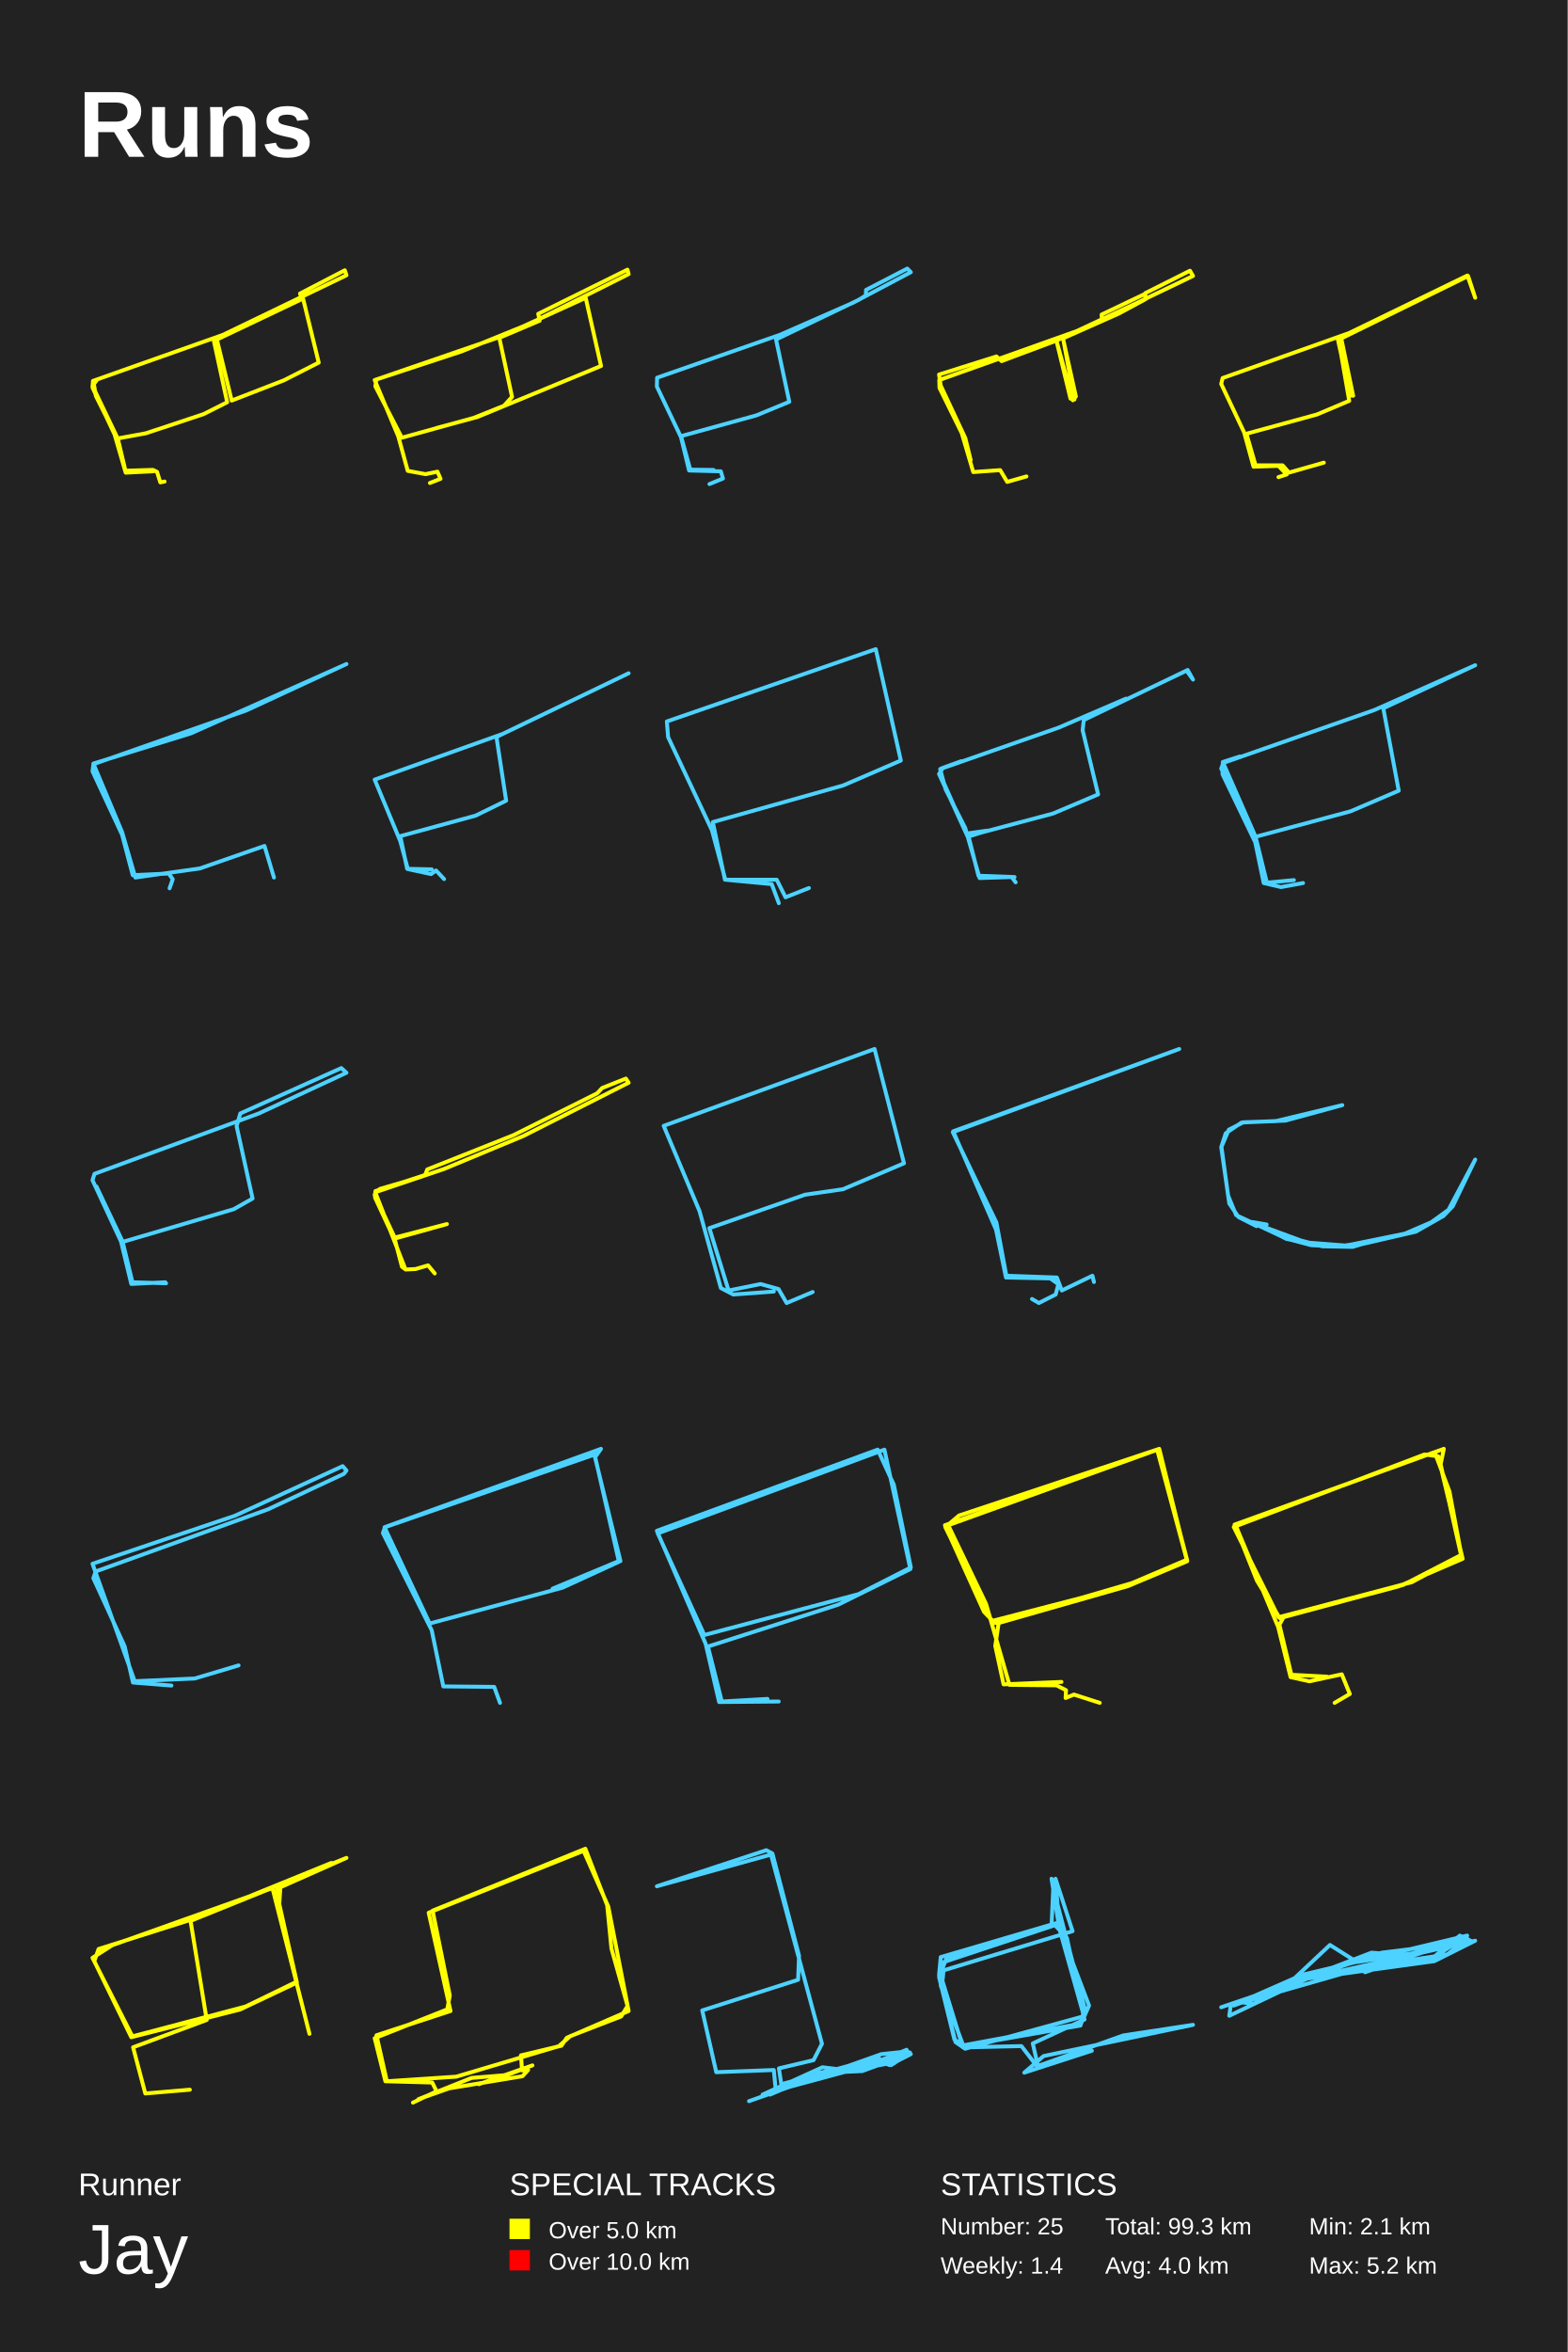
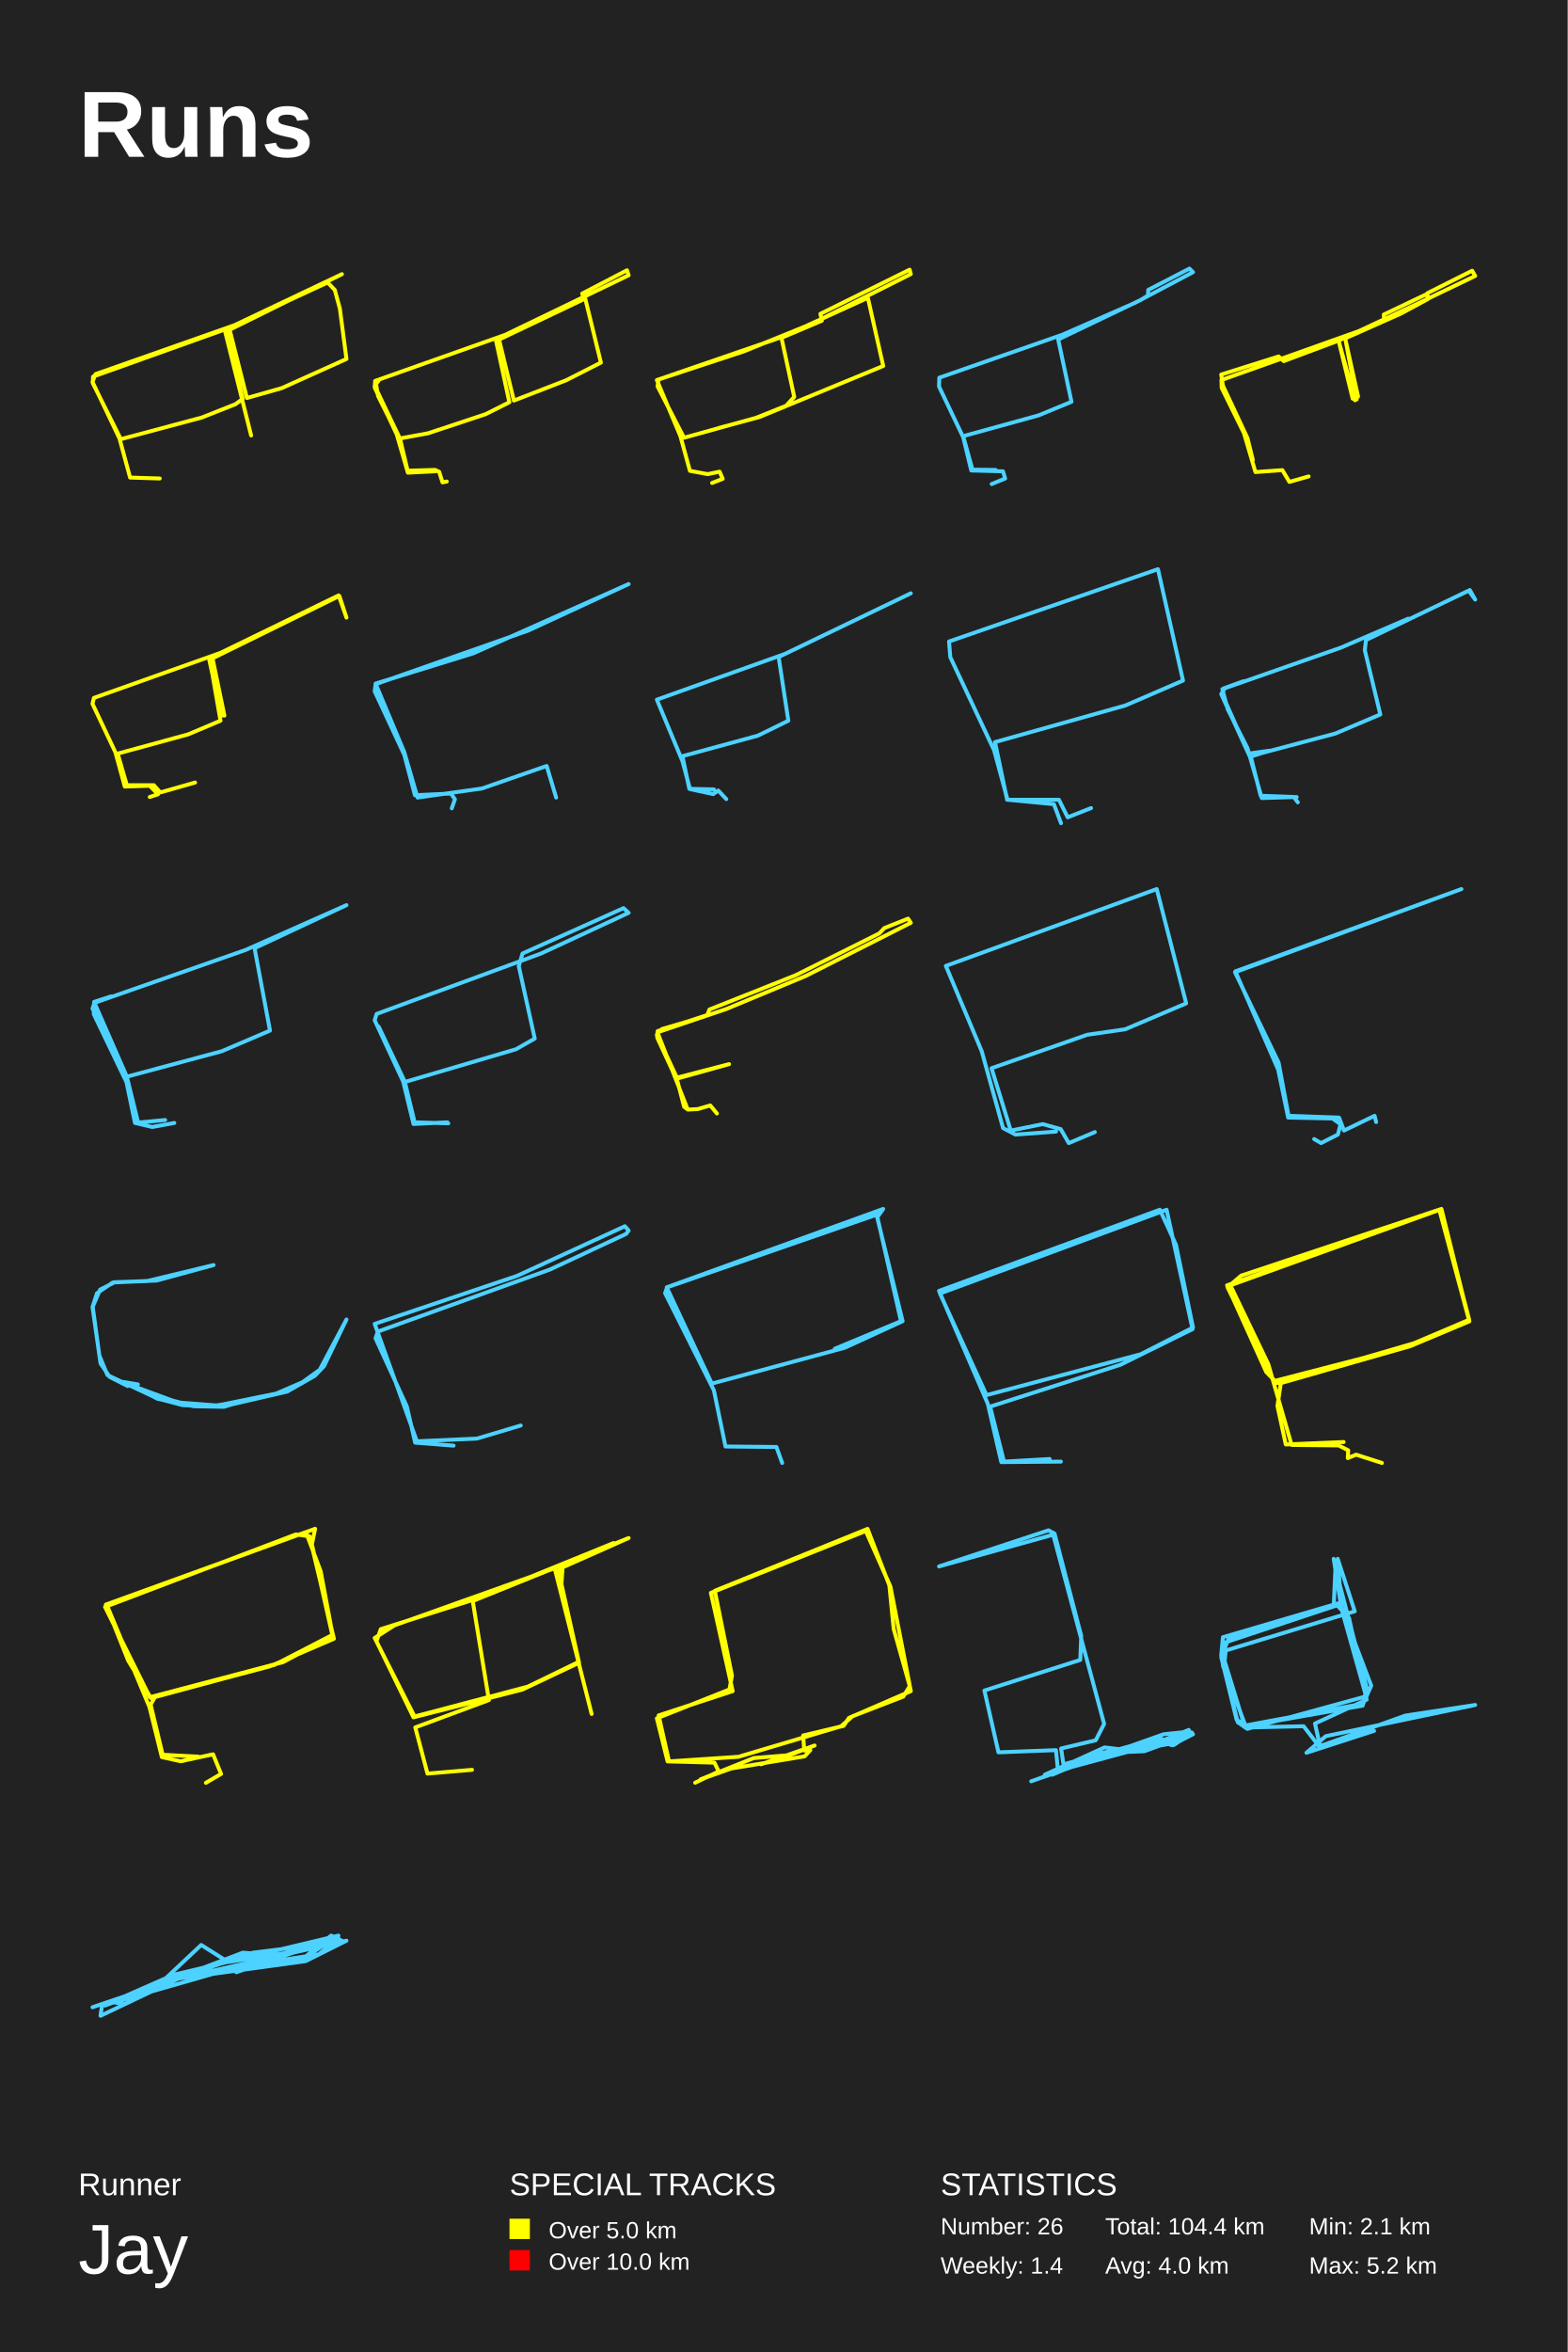
<svg xmlns="http://www.w3.org/2000/svg" baseProfile="full" height="300mm" version="1.1" viewBox="0,0,200,300" width="200mm">
  <defs />
  <rect fill="#222222" height="300" width="200" x="0" y="0" />
  <text fill="#FFFFFF" style="font-size:12px; font-family:Arial; font-weight:bold;" x="10" y="20">Runs</text>
  <text fill="#FFFFFF" style="font-size:4px; font-family:Arial" x="10" y="280">Runner</text>
  <text fill="#FFFFFF" style="font-size:9px; font-family:Arial" x="10" y="290">Jay</text>
  <text fill="#FFFFFF" style="font-size:4px; font-family:Arial" x="65" y="280">SPECIAL TRACKS</text>
  <rect fill="yellow" height="2.6" width="2.6" x="65" y="283" />
  <text fill="#FFFFFF" style="font-size:3px; font-family:Arial" x="70" y="285.5">Over 5.0 km</text>
  <rect fill="red" height="2.6" width="2.6" x="65" y="287" />
  <text fill="#FFFFFF" style="font-size:3px; font-family:Arial" x="70" y="289.5">Over 10.0 km</text>
  <text fill="#FFFFFF" style="font-size:4px; font-family:Arial" x="120" y="280">STATISTICS</text>
-   <text fill="#FFFFFF" style="font-size:3px; font-family:Arial" x="120" y="285">Number: 25</text>
+   <text fill="#FFFFFF" style="font-size:3px; font-family:Arial" x="120" y="285">Number: 26</text>
  <text fill="#FFFFFF" style="font-size:3px; font-family:Arial" x="120" y="290">Weekly: 1.4</text>
-   <text fill="#FFFFFF" style="font-size:3px; font-family:Arial" x="141" y="285">Total: 99.3 km</text>
+   <text fill="#FFFFFF" style="font-size:3px; font-family:Arial" x="141" y="285">Total: 104.4 km</text>
  <text fill="#FFFFFF" style="font-size:3px; font-family:Arial" x="141" y="290">Avg: 4.0 km</text>
  <text fill="#FFFFFF" style="font-size:3px; font-family:Arial" x="167" y="285">Min: 2.1 km</text>
  <text fill="#FFFFFF" style="font-size:3px; font-family:Arial" x="167" y="290">Max: 5.2 km</text>
-   <polyline fill="none" points="19.575,60.111 16.035,60.288 14.613,55.408 11.8,49.432 11.861,48.584 28.439,42.714 44.2,35.111 43.988,34.474 38.271,37.445 38.452,37.975 37.333,38.682 27.652,43.244 29.558,51.094 36.213,48.513 40.661,46.25 38.664,38.081 27.289,43.492 28.983,51.307 25.958,52.827 18.607,55.267 14.946,55.939 12.224,50.493 11.921,48.619 12.405,48.407 11.8,49.22 15.037,55.974 16.005,60.041 19.514,59.935 20.029,60.182 20.452,61.526 20.997,61.42" stroke="yellow" stroke-linecap="round" stroke-linejoin="round" stroke-width="0.5" />
-   <polyline fill="none" points="54.846,61.604 56.201,61.076 55.81,60.161 54.274,60.477 52.016,60.055 50.811,55.656 47.8,48.475 58.911,44.815 67.643,41.26 80.2,34.96 80.049,34.396 68.667,40.028 68.848,40.908 63.699,43.09 65.325,50.622 64.301,51.749 60.447,53.297 51.263,55.832 47.89,49.285 48.011,48.405 63.759,42.985 74.72,37.987 76.677,46.68 60.899,53.192 55.659,54.6" stroke="yellow" stroke-linecap="round" stroke-linejoin="round" stroke-width="0.5" />
-   <polyline fill="none" points="90.51,61.743 92.232,61.036 91.96,60.118 87.91,60.012 86.883,55.772 83.8,49.307 83.83,48.177 99.516,42.701 108.856,38.603 116.2,34.717 115.747,34.257 110.488,36.978 110.457,37.684 109.551,38.25 99.003,43.302 100.695,51.25 96.494,52.982 86.883,55.631 88.062,59.906 91.024,59.941" stroke="#4DD2FF" stroke-linecap="round" stroke-linejoin="round" stroke-width="0.5" />
-   <polyline fill="none" points="130.949,60.77 128.498,61.468 127.601,59.966 124.164,60.211 122.699,55.25 119.86,49.485 119.83,48.472 138.182,41.939 152.2,35.196 151.811,34.532 146.103,37.397 146.132,38.165 142.695,40.017 135.611,43.161 137.255,50.568 136.867,51.057 134.775,43.441 146.282,38.06 146.043,37.501 140.543,40.122 140.573,40.751 138.989,41.659 135.611,43.092 137.076,50.952 136.568,50.848 134.775,43.441 127.78,46.061 127.123,45.467 119.8,47.773 120.009,49.171 123.148,55.879 123.835,58.673" stroke="yellow" stroke-linecap="round" stroke-linejoin="round" stroke-width="0.5" />
-   <polyline fill="none" points="163.104,60.857 164.156,60.516 163.104,59.423 159.919,59.526 158.722,55.155 155.8,48.974 155.975,48.222 172.102,42.485 187.207,35.143 188.2,37.977 187.294,35.211 170.7,43.373 172.248,50.442 172.628,50.476 171.08,42.997 185.629,35.996 170.758,43.236 172.131,51.125 168.012,52.867 159.014,55.325 160.182,59.355 163.63,59.355 164.448,60.277 168.889,59.013" stroke="yellow" stroke-linecap="round" stroke-linejoin="round" stroke-width="0.5" />
-   <polyline fill="none" points="21.634,113.304 22.037,112.146 21.524,111.417 16.937,111.631 15.579,106.484 11.8,98.378 11.91,97.478 31.431,90.615 44.2,84.696 24.386,93.532 11.91,97.392 15.579,106.141 17.267,111.931 25.487,110.773 33.742,107.9 34.953,111.931" stroke="#4DD2FF" stroke-linecap="round" stroke-linejoin="round" stroke-width="0.5" />
-   <polyline fill="none" points="56.656,112.124 55.628,111.029 54.993,111.489 52.031,110.853 51.064,107.285 47.8,99.442 64.121,93.613 80.2,85.876 63.335,94.001 64.574,102.127 60.675,104.035 51.064,106.649 51.941,110.817 55.084,110.888" stroke="#4DD2FF" stroke-linecap="round" stroke-linejoin="round" stroke-width="0.5" />
-   <polyline fill="none" points="99.36,115.2 98.454,112.77 92.537,112.209 90.831,105.916 85.234,94.016 85.074,92.022 111.727,82.8 114.926,97.006 107.569,100.184 90.938,104.857 92.484,112.209 99.094,112.209 100.213,114.452 103.198,113.269" stroke="#4DD2FF" stroke-linecap="round" stroke-linejoin="round" stroke-width="0.5" />
-   <polyline fill="none" points="129.57,112.541 129.067,111.869 124.973,111.995 123.141,105.613 120.626,100.659 119.944,98.098 135.066,92.807 143.651,89.112 139.772,91.086 151.374,85.543 152.2,86.677 151.518,85.459 138.263,91.841 138.119,93.143 140.095,101.33 134.348,103.766 123.428,106.663 119.8,98.727 120.303,97.93 122.638,97.09 120.087,98.014 119.944,98.811 123.284,106.327 125.942,105.949 123.572,106.705 124.829,111.701 129.427,111.869" stroke="#4DD2FF" stroke-linecap="round" stroke-linejoin="round" stroke-width="0.5" />
-   <polyline fill="none" points="166.239,112.633 163.428,113.149 161.22,112.633 160.136,107.424 155.961,98.742 156.001,97.334 175.312,90.576 188.2,84.851 176.477,90.342 178.444,100.854 172.301,103.482 160.056,106.767 155.8,98.038 156.081,97.24 158.169,96.49 156.001,97.193 160.176,106.72 161.622,112.586 165.074,112.257" stroke="#4DD2FF" stroke-linecap="round" stroke-linejoin="round" stroke-width="0.5" />
-   <polyline fill="none" points="21.083,163.553 16.751,163.766 15.44,158.362 11.8,150.532 12.055,149.724 33.024,142.022 44.2,136.83 43.545,136.234 30.658,142.022 30.184,143.639 32.223,152.873 29.82,154.234 15.659,158.404 12.31,151.341 15.659,158.447 16.897,163.553 21.192,163.681" stroke="#4DD2FF" stroke-linecap="round" stroke-linejoin="round" stroke-width="0.5" />
-   <polyline fill="none" points="55.462,162.424 54.611,161.4 53.008,161.868 51.756,161.927 51.28,161.575 50.429,158.327 47.85,152.766 47.9,152.064 56.639,149.108 66.779,144.893 80.2,138.103 79.849,137.576 76.82,138.776 76.194,139.449 65.477,144.805 54.51,149.166 54.235,149.869 48.075,151.888 47.8,152.386 50.354,157.858 57.014,156.132 50.379,157.976 47.825,152.561 47.9,151.917 53.734,150.103 48.451,151.654 47.9,152.151 51.656,161.722" stroke="yellow" stroke-linecap="round" stroke-linejoin="round" stroke-width="0.5" />
-   <polyline fill="none" points="98.72,164.736 93.547,165.118 91.967,164.29 89.245,154.488 84.67,143.603 111.572,133.8 115.33,148.377 107.542,151.687 102.696,152.387 90.497,156.652 92.948,164.609 97.032,163.781 99.319,164.418 100.354,166.2 103.676,164.8" stroke="#4DD2FF" stroke-linecap="round" stroke-linejoin="round" stroke-width="0.5" />
-   <polyline fill="none" points="131.657,165.687 132.535,166.2 134.682,165.116 135.024,163.804 133.999,163.063 128.338,162.949 127.069,156.845 121.604,144.296 150.445,133.8 121.555,144.41 127.118,155.933 128.387,162.721 134.829,162.949 135.463,164.603 139.367,162.721 139.562,163.519" stroke="#4DD2FF" stroke-linecap="round" stroke-linejoin="round" stroke-width="0.5" />
-   <polyline fill="none" points="160.295,156.397 158.002,155.234 156.826,153.507 155.8,146.317 156.373,144.554 158.394,143.18 164.006,142.933 171.246,140.959 162.739,143.004 158.636,143.145 156.765,144.096 155.83,146.282 156.675,152.485 157.701,154.988 164.096,157.983 167.294,158.829 172.241,159.041 180.628,157.102 184.158,155.093 185.334,153.86 188.2,147.903 184.791,154.318 182.589,155.904 179.24,157.349 171.608,158.9 166.932,158.583 160.898,156.362 164.096,158.019 168.742,158.97 172.573,159.041 174.866,158.336 171.608,158.865 167.053,158.512 163.402,157.561 159.752,155.869 161.592,156.186" stroke="#4DD2FF" stroke-linecap="round" stroke-linejoin="round" stroke-width="0.5" />
-   <polyline fill="none" points="21.868,214.993 16.962,214.608 15.9,209.987 11.91,201.3 12.203,200.444 34.169,192.527 43.871,187.991 44.2,187.563 43.724,187.007 29.959,193.34 11.8,199.46 17.182,214.437 24.833,214.095 30.435,212.426" stroke="#4DD2FF" stroke-linecap="round" stroke-linejoin="round" stroke-width="0.5" />
-   <polyline fill="none" points="63.789,217.2 63.05,215.163 56.555,215.102 55.077,207.943 48.847,195.538 49.111,194.798 75.827,185.541 79.153,199.118 71.761,202.512 54.813,207.079 49.058,194.798 76.672,184.8 75.932,185.849 78.942,199.118 70.494,202.636" stroke="#4DD2FF" stroke-linecap="round" stroke-linejoin="round" stroke-width="0.5" />
-   <polyline fill="none" points="99.343,217.03 91.743,217.097 90.029,209.683 83.8,195.256 111.971,184.903 114.029,189.378 116.2,199.932 109.514,203.338 89.857,208.548 83.914,195.59 112.829,184.903 116.143,200.132 106.943,204.674 90.314,210.017 92.086,217.03 97.914,216.696" stroke="#4DD2FF" stroke-linecap="round" stroke-linejoin="round" stroke-width="0.5" />
-   <polyline fill="none" points="140.301,217.2 137.009,216.145 135.947,216.579 136.0,215.586 134.779,214.966 128.778,214.904 125.804,204.6 120.972,194.545 147.789,184.862 151.453,199.014 143.753,202.304 126.495,206.773 120.601,194.793 122.353,193.304 147.895,184.8 151.399,198.952 144.39,201.931 126.92,207.021 125.539,205.593 120.547,194.545 147.629,184.924 151.453,199.138 143.912,202.304 127.398,207.021 126.973,209.938 128.035,214.841 135.416,214.531" stroke="yellow" stroke-linecap="round" stroke-linejoin="round" stroke-width="0.5" />
-   <polyline fill="none" points="170.264,217.2 172.204,216.066 171.183,213.56 167.048,214.455 164.649,213.918 163.067,207.534 157.604,194.466 184.2,184.8 183.792,186.769 186.396,198.345 178.994,202.164 163.271,206.4 160.361,201.627 157.502,194.466 183.026,185.218 184.915,190.23 186.447,198.405 180.117,201.806 163.118,206.281 157.4,194.765 181.75,185.516 183.486,185.755 186.6,198.822 178.432,202.343 163.781,206.221 163.22,207.236 164.751,213.62 169.294,213.859" stroke="yellow" stroke-linecap="round" stroke-linejoin="round" stroke-width="0.5" />
-   <polyline fill="none" points="24.219,266.543 18.537,267.025 16.979,261.133 26.373,257.651 24.311,245.01 44.2,236.975 35.768,240.724 35.63,242.867 37.876,252.884 30.635,256.312 16.749,259.848 12.029,250.152 12.579,248.599 24.907,244.688 42.275,237.617 36.043,240.189 35.218,241.206 37.83,252.777 31.322,255.937 16.887,259.741 11.8,249.724 14.321,248.117 34.76,240.831 39.48,259.419" stroke="yellow" stroke-linecap="round" stroke-linejoin="round" stroke-width="0.5" />
-   <polyline fill="none" points="52.683,268.189 55.695,266.749 55.147,265.629 49.169,265.468 47.8,259.975 57.064,256.294 57.383,254.534 55.193,243.706 74.678,235.811 77.462,243.012 78.01,248.56 80.063,255.867 79.242,257.201 72.762,259.708 71.301,260.988 58.205,264.882 49.352,265.468 48.028,259.601 57.474,256.507 54.691,243.972 74.45,236.078 77.599,243.172 80.2,256.507 72.305,259.921 71.621,260.935 66.464,262.161 66.601,264.082 67.377,264.028 66.647,264.828 57.292,266.375 53.367,267.762 60.167,265.042 64.73,264.668 67.925,263.442 61.079,265.842" stroke="yellow" stroke-linecap="round" stroke-linejoin="round" stroke-width="0.5" />
-   <polyline fill="none" points="98.956,266.472 98.717,264.031 91.378,264.31 89.588,256.429 101.82,252.523 101.939,249.455 98.538,236.412 97.762,235.994 83.8,240.597 98.359,236.552 104.863,260.683 103.789,262.776 99.373,263.822 99.672,265.844 111.665,262.566 113.455,263.403 116.2,262.008 98.359,266.821 104.326,264.38 109.099,264.101 115.663,261.451 113.754,263.124 103.133,265.077 98.24,267.169 102.417,264.868 111.844,262.776 113.097,263.264 114.887,261.869 116.081,261.799 114.171,262.915 104.266,264.938 95.555,268.006 112.441,262.008 115.782,261.66 114.052,262.985 103.252,264.798 97.285,267.169 104.923,263.682 107.787,264.031 112.023,262.497 113.694,263.403 115.723,262.078 109.994,264.17 106.832,264.31 108.682,263.403 113.038,263.264 115.723,261.59 114.052,263.194" stroke="#4DD2FF" stroke-linecap="round" stroke-linejoin="round" stroke-width="0.5" />
-   <polyline fill="none" points="138.211,261.828 132.267,263.522 130.31,260.981 122.844,261.15 120.235,252.678 120.38,251.322 136.834,246.324 134.659,239.631 135.166,246.069 138.283,257.168 123.134,261.32 121.902,260.472 119.8,251.915 120.017,249.628 135.021,245.222 134.152,239.631 135.166,245.9 138.936,255.813 137.921,258.1 122.844,260.896 121.757,260.133 119.8,252.17 120.742,249.797 134.152,245.646 134.369,240.817 138.356,256.067 137.848,258.354 122.917,260.981 120.017,253.271 120.017,250.39 134.587,245.561 136.109,247.171 138.356,257.592 131.76,260.642 132.412,263.522 143.285,259.625 152.2,258.27 133.137,262.251 130.672,264.369 139.298,261.574" stroke="#4DD2FF" stroke-linecap="round" stroke-linejoin="round" stroke-width="0.5" />
-   <polyline fill="none" points="155.8,256.026 176.283,249.062 187.828,247.647 186.245,246.885 182.8,249.715 165.11,252.653 157.01,255.809 156.824,257.115 166.879,252.326 188.2,247.538 182.986,250.15 166.321,252.435 159.897,255.591 158.221,255.374 166.134,251.891 187.176,246.885 182.521,249.932 177.214,250.041 158.221,255.482 174.979,249.062 179.355,249.388 187.176,247.212 184.662,249.279 165.483,252.218 157.383,255.809 163.993,253.415 169.672,248.082 173.117,250.259 182.055,248.844 174.141,251.565" stroke="#4DD2FF" stroke-linecap="round" stroke-linejoin="round" stroke-width="0.5" />
+   <polyline fill="none" points="20.381,61.032 16.597,60.914 15.246,55.938 11.8,48.711 12.172,47.724 30.348,41.326 41.801,36.034 42.713,36.982 43.355,39.352 44.2,45.789 35.956,49.501 31.497,50.765 29.233,41.8 43.626,34.968 29.03,42.195 30.956,50.883 30.044,51.554 25.753,53.252 15.415,56.017 11.834,48.869 11.868,48.04 28.659,42.037 32.037,55.543" stroke="yellow" stroke-linecap="round" stroke-linejoin="round" stroke-width="0.5" />
+   <polyline fill="none" points="55.575,60.111 52.035,60.288 50.613,55.408 47.8,49.432 47.861,48.584 64.439,42.714 80.2,35.111 79.988,34.474 74.271,37.445 74.452,37.975 73.333,38.682 63.652,43.244 65.558,51.094 72.213,48.513 76.661,46.25 74.664,38.081 63.289,43.492 64.983,51.307 61.958,52.827 54.607,55.267 50.946,55.939 48.224,50.493 47.921,48.619 48.405,48.407 47.8,49.22 51.037,55.974 52.005,60.041 55.514,59.935 56.029,60.182 56.452,61.526 56.997,61.42" stroke="yellow" stroke-linecap="round" stroke-linejoin="round" stroke-width="0.5" />
+   <polyline fill="none" points="90.846,61.604 92.201,61.076 91.81,60.161 90.274,60.477 88.016,60.055 86.811,55.656 83.8,48.475 94.911,44.815 103.643,41.26 116.2,34.96 116.049,34.396 104.667,40.028 104.848,40.908 99.699,43.09 101.325,50.622 100.301,51.749 96.447,53.297 87.263,55.832 83.89,49.285 84.011,48.405 99.759,42.985 110.72,37.987 112.677,46.68 96.899,53.192 91.659,54.6" stroke="yellow" stroke-linecap="round" stroke-linejoin="round" stroke-width="0.5" />
+   <polyline fill="none" points="126.51,61.743 128.232,61.036 127.96,60.118 123.91,60.012 122.883,55.772 119.8,49.307 119.83,48.177 135.516,42.701 144.856,38.603 152.2,34.717 151.747,34.257 146.488,36.978 146.457,37.684 145.551,38.25 135.003,43.302 136.695,51.25 132.494,52.982 122.883,55.631 124.062,59.906 127.024,59.941" stroke="#4DD2FF" stroke-linecap="round" stroke-linejoin="round" stroke-width="0.5" />
+   <polyline fill="none" points="166.949,60.77 164.498,61.468 163.601,59.966 160.164,60.211 158.699,55.25 155.86,49.485 155.83,48.472 174.182,41.939 188.2,35.196 187.811,34.532 182.103,37.397 182.132,38.165 178.695,40.017 171.611,43.161 173.255,50.568 172.867,51.057 170.775,43.441 182.282,38.06 182.043,37.501 176.543,40.122 176.573,40.751 174.989,41.659 171.611,43.092 173.076,50.952 172.568,50.848 170.775,43.441 163.78,46.061 163.123,45.467 155.8,47.773 156.009,49.171 159.148,55.879 159.835,58.673" stroke="yellow" stroke-linecap="round" stroke-linejoin="round" stroke-width="0.5" />
+   <polyline fill="none" points="19.104,101.657 20.156,101.316 19.104,100.223 15.919,100.326 14.722,95.955 11.8,89.774 11.975,89.022 28.102,83.285 43.207,75.943 44.2,78.777 43.294,76.011 26.7,84.173 28.248,91.242 28.628,91.276 27.08,83.797 41.629,76.796 26.758,84.036 28.131,91.925 24.012,93.667 15.014,96.125 16.182,100.155 19.63,100.155 20.448,101.077 24.889,99.813" stroke="yellow" stroke-linecap="round" stroke-linejoin="round" stroke-width="0.5" />
+   <polyline fill="none" points="57.634,103.104 58.037,101.946 57.524,101.217 52.937,101.431 51.579,96.284 47.8,88.178 47.91,87.278 67.431,80.415 80.2,74.496 60.386,83.332 47.91,87.192 51.579,95.941 53.267,101.731 61.487,100.573 69.742,97.7 70.953,101.731" stroke="#4DD2FF" stroke-linecap="round" stroke-linejoin="round" stroke-width="0.5" />
+   <polyline fill="none" points="92.656,101.924 91.628,100.829 90.993,101.289 88.031,100.653 87.064,97.085 83.8,89.242 100.121,83.413 116.2,75.676 99.335,83.801 100.574,91.927 96.675,93.835 87.064,96.449 87.941,100.617 91.084,100.688" stroke="#4DD2FF" stroke-linecap="round" stroke-linejoin="round" stroke-width="0.5" />
+   <polyline fill="none" points="135.36,105.0 134.454,102.57 128.537,102.009 126.831,95.716 121.234,83.816 121.074,81.822 147.727,72.6 150.926,86.806 143.569,89.984 126.938,94.657 128.484,102.009 135.094,102.009 136.213,104.252 139.198,103.069" stroke="#4DD2FF" stroke-linecap="round" stroke-linejoin="round" stroke-width="0.5" />
+   <polyline fill="none" points="165.57,102.341 165.067,101.669 160.973,101.795 159.141,95.413 156.626,90.459 155.944,87.898 171.066,82.607 179.651,78.912 175.772,80.886 187.374,75.343 188.2,76.477 187.518,75.259 174.263,81.641 174.119,82.943 176.095,91.13 170.348,93.566 159.428,96.463 155.8,88.527 156.303,87.73 158.638,86.89 156.087,87.814 155.944,88.611 159.284,96.127 161.942,95.749 159.572,96.505 160.829,101.501 165.427,101.669" stroke="#4DD2FF" stroke-linecap="round" stroke-linejoin="round" stroke-width="0.5" />
+   <polyline fill="none" points="22.239,143.233 19.428,143.749 17.22,143.233 16.136,138.024 11.961,129.342 12.001,127.934 31.312,121.176 44.2,115.451 32.477,120.942 34.444,131.454 28.301,134.082 16.056,137.367 11.8,128.638 12.081,127.84 14.169,127.09 12.001,127.793 16.176,137.32 17.622,143.186 21.074,142.857" stroke="#4DD2FF" stroke-linecap="round" stroke-linejoin="round" stroke-width="0.5" />
+   <polyline fill="none" points="57.083,143.153 52.751,143.366 51.44,137.962 47.8,130.132 48.055,129.324 69.024,121.622 80.2,116.43 79.545,115.834 66.658,121.622 66.184,123.239 68.223,132.473 65.82,133.834 51.659,138.004 48.31,130.941 51.659,138.047 52.897,143.153 57.192,143.281" stroke="#4DD2FF" stroke-linecap="round" stroke-linejoin="round" stroke-width="0.5" />
+   <polyline fill="none" points="91.462,142.024 90.611,141 89.008,141.468 87.756,141.527 87.28,141.175 86.429,137.927 83.85,132.366 83.9,131.664 92.639,128.708 102.779,124.493 116.2,117.703 115.849,117.176 112.82,118.376 112.194,119.049 101.477,124.405 90.51,128.766 90.235,129.469 84.075,131.488 83.8,131.986 86.354,137.458 93.014,135.732 86.379,137.576 83.825,132.161 83.9,131.517 89.734,129.703 84.451,131.254 83.9,131.751 87.656,141.322" stroke="yellow" stroke-linecap="round" stroke-linejoin="round" stroke-width="0.5" />
+   <polyline fill="none" points="134.72,144.336 129.547,144.718 127.967,143.89 125.245,134.088 120.67,123.203 147.572,113.4 151.33,127.977 143.542,131.287 138.696,131.987 126.497,136.252 128.948,144.209 133.032,143.381 135.319,144.018 136.354,145.8 139.676,144.4" stroke="#4DD2FF" stroke-linecap="round" stroke-linejoin="round" stroke-width="0.5" />
+   <polyline fill="none" points="167.657,145.287 168.535,145.8 170.682,144.716 171.024,143.404 169.999,142.663 164.338,142.549 163.069,136.445 157.604,123.896 186.445,113.4 157.555,124.01 163.118,135.533 164.387,142.321 170.829,142.549 171.463,144.203 175.367,142.321 175.562,143.119" stroke="#4DD2FF" stroke-linecap="round" stroke-linejoin="round" stroke-width="0.5" />
+   <polyline fill="none" points="16.295,176.797 14.002,175.634 12.826,173.907 11.8,166.717 12.373,164.954 14.394,163.58 20.006,163.333 27.246,161.359 18.739,163.404 14.636,163.545 12.765,164.496 11.83,166.682 12.675,172.885 13.701,175.388 20.096,178.383 23.294,179.229 28.241,179.441 36.628,177.502 40.158,175.493 41.334,174.26 44.2,168.303 40.791,174.718 38.589,176.304 35.24,177.749 27.608,179.3 22.932,178.983 16.898,176.762 20.096,178.419 24.742,179.37 28.573,179.441 30.866,178.736 27.608,179.265 23.053,178.912 19.402,177.961 15.752,176.269 17.592,176.586" stroke="#4DD2FF" stroke-linecap="round" stroke-linejoin="round" stroke-width="0.5" />
+   <polyline fill="none" points="57.868,184.393 52.962,184.008 51.9,179.387 47.91,170.7 48.203,169.844 70.169,161.927 79.871,157.391 80.2,156.963 79.724,156.407 65.959,162.74 47.8,168.86 53.182,183.837 60.833,183.495 66.435,181.826" stroke="#4DD2FF" stroke-linecap="round" stroke-linejoin="round" stroke-width="0.5" />
+   <polyline fill="none" points="99.789,186.6 99.05,184.563 92.555,184.502 91.077,177.343 84.847,164.938 85.111,164.198 111.827,154.941 115.153,168.518 107.761,171.912 90.813,176.479 85.058,164.198 112.672,154.2 111.932,155.249 114.942,168.518 106.494,172.036" stroke="#4DD2FF" stroke-linecap="round" stroke-linejoin="round" stroke-width="0.5" />
+   <polyline fill="none" points="135.343,186.43 127.743,186.497 126.029,179.083 119.8,164.656 147.971,154.303 150.029,158.778 152.2,169.332 145.514,172.738 125.857,177.948 119.914,164.99 148.829,154.303 152.143,169.532 142.943,174.074 126.314,179.417 128.086,186.43 133.914,186.096" stroke="#4DD2FF" stroke-linecap="round" stroke-linejoin="round" stroke-width="0.5" />
+   <polyline fill="none" points="176.301,186.6 173.009,185.545 171.947,185.979 172.0,184.986 170.779,184.366 164.778,184.304 161.804,174 156.972,163.945 183.789,154.262 187.453,168.414 179.753,171.704 162.495,176.173 156.601,164.193 158.353,162.704 183.895,154.2 187.399,168.352 180.39,171.331 162.92,176.421 161.539,174.993 156.547,163.945 183.629,154.324 187.453,168.538 179.912,171.704 163.398,176.421 162.973,179.338 164.035,184.241 171.416,183.931" stroke="yellow" stroke-linecap="round" stroke-linejoin="round" stroke-width="0.5" />
+   <polyline fill="none" points="26.264,227.4 28.204,226.266 27.183,223.76 23.048,224.655 20.649,224.118 19.067,217.734 13.604,204.666 40.2,195 39.792,196.969 42.396,208.545 34.994,212.364 19.271,216.6 16.361,211.827 13.502,204.666 39.026,195.418 40.915,200.43 42.447,208.605 36.117,212.006 19.118,216.481 13.4,204.965 37.75,195.716 39.486,195.955 42.6,209.022 34.432,212.543 19.781,216.421 19.22,217.436 20.751,223.82 25.294,224.059" stroke="yellow" stroke-linecap="round" stroke-linejoin="round" stroke-width="0.5" />
+   <polyline fill="none" points="60.219,225.743 54.537,226.225 52.979,220.333 62.373,216.851 60.311,204.21 80.2,196.175 71.768,199.924 71.63,202.067 73.876,212.084 66.635,215.512 52.749,219.048 48.029,209.352 48.579,207.799 60.907,203.888 78.275,196.817 72.043,199.389 71.218,200.406 73.83,211.977 67.322,215.137 52.887,218.941 47.8,208.924 50.321,207.317 70.76,200.031 75.48,218.619" stroke="yellow" stroke-linecap="round" stroke-linejoin="round" stroke-width="0.5" />
+   <polyline fill="none" points="88.683,227.389 91.695,225.949 91.147,224.829 85.169,224.668 83.8,219.175 93.064,215.494 93.383,213.734 91.193,202.906 110.678,195.011 113.462,202.212 114.01,207.76 116.063,215.067 115.242,216.401 108.762,218.908 107.301,220.188 94.205,224.082 85.352,224.668 84.028,218.801 93.474,215.707 90.691,203.172 110.45,195.278 113.599,202.372 116.2,215.707 108.305,219.121 107.621,220.135 102.464,221.361 102.601,223.282 103.377,223.228 102.647,224.028 93.292,225.575 89.367,226.962 96.167,224.242 100.73,223.868 103.925,222.642 97.079,225.042" stroke="yellow" stroke-linecap="round" stroke-linejoin="round" stroke-width="0.5" />
+   <polyline fill="none" points="134.956,225.672 134.717,223.231 127.378,223.51 125.588,215.629 137.82,211.723 137.939,208.655 134.538,195.612 133.762,195.194 119.8,199.797 134.359,195.752 140.863,219.883 139.789,221.976 135.373,223.022 135.672,225.044 147.665,221.766 149.455,222.603 152.2,221.208 134.359,226.021 140.326,223.58 145.099,223.301 151.663,220.651 149.754,222.324 139.133,224.277 134.24,226.369 138.417,224.068 147.844,221.976 149.097,222.464 150.887,221.069 152.081,220.999 150.171,222.115 140.266,224.138 131.555,227.206 148.441,221.208 151.782,220.86 150.052,222.185 139.252,223.998 133.285,226.369 140.923,222.882 143.787,223.231 148.023,221.697 149.694,222.603 151.723,221.278 145.994,223.37 142.832,223.51 144.682,222.603 149.038,222.464 151.723,220.79 150.052,222.394" stroke="#4DD2FF" stroke-linecap="round" stroke-linejoin="round" stroke-width="0.5" />
+   <polyline fill="none" points="174.211,221.028 168.267,222.722 166.31,220.181 158.844,220.35 156.235,211.878 156.38,210.522 172.834,205.524 170.659,198.831 171.166,205.269 174.283,216.368 159.134,220.52 157.902,219.672 155.8,211.115 156.017,208.828 171.021,204.422 170.152,198.831 171.166,205.1 174.936,215.013 173.921,217.3 158.844,220.096 157.757,219.333 155.8,211.37 156.742,208.997 170.152,204.846 170.369,200.017 174.356,215.267 173.848,217.554 158.917,220.181 156.017,212.471 156.017,209.59 170.587,204.761 172.109,206.371 174.356,216.792 167.76,219.842 168.412,222.722 179.285,218.825 188.2,217.47 169.137,221.451 166.672,223.569 175.298,220.774" stroke="#4DD2FF" stroke-linecap="round" stroke-linejoin="round" stroke-width="0.5" />
+   <polyline fill="none" points="11.8,256.026 32.283,249.062 43.828,247.647 42.245,246.885 38.8,249.715 21.11,252.653 13.01,255.809 12.824,257.115 22.879,252.326 44.2,247.538 38.986,250.15 22.321,252.435 15.897,255.591 14.221,255.374 22.134,251.891 43.176,246.885 38.521,249.932 33.214,250.041 14.221,255.482 30.979,249.062 35.355,249.388 43.176,247.212 40.662,249.279 21.483,252.218 13.383,255.809 19.993,253.415 25.672,248.082 29.117,250.259 38.055,248.844 30.141,251.565" stroke="#4DD2FF" stroke-linecap="round" stroke-linejoin="round" stroke-width="0.5" />
</svg>
